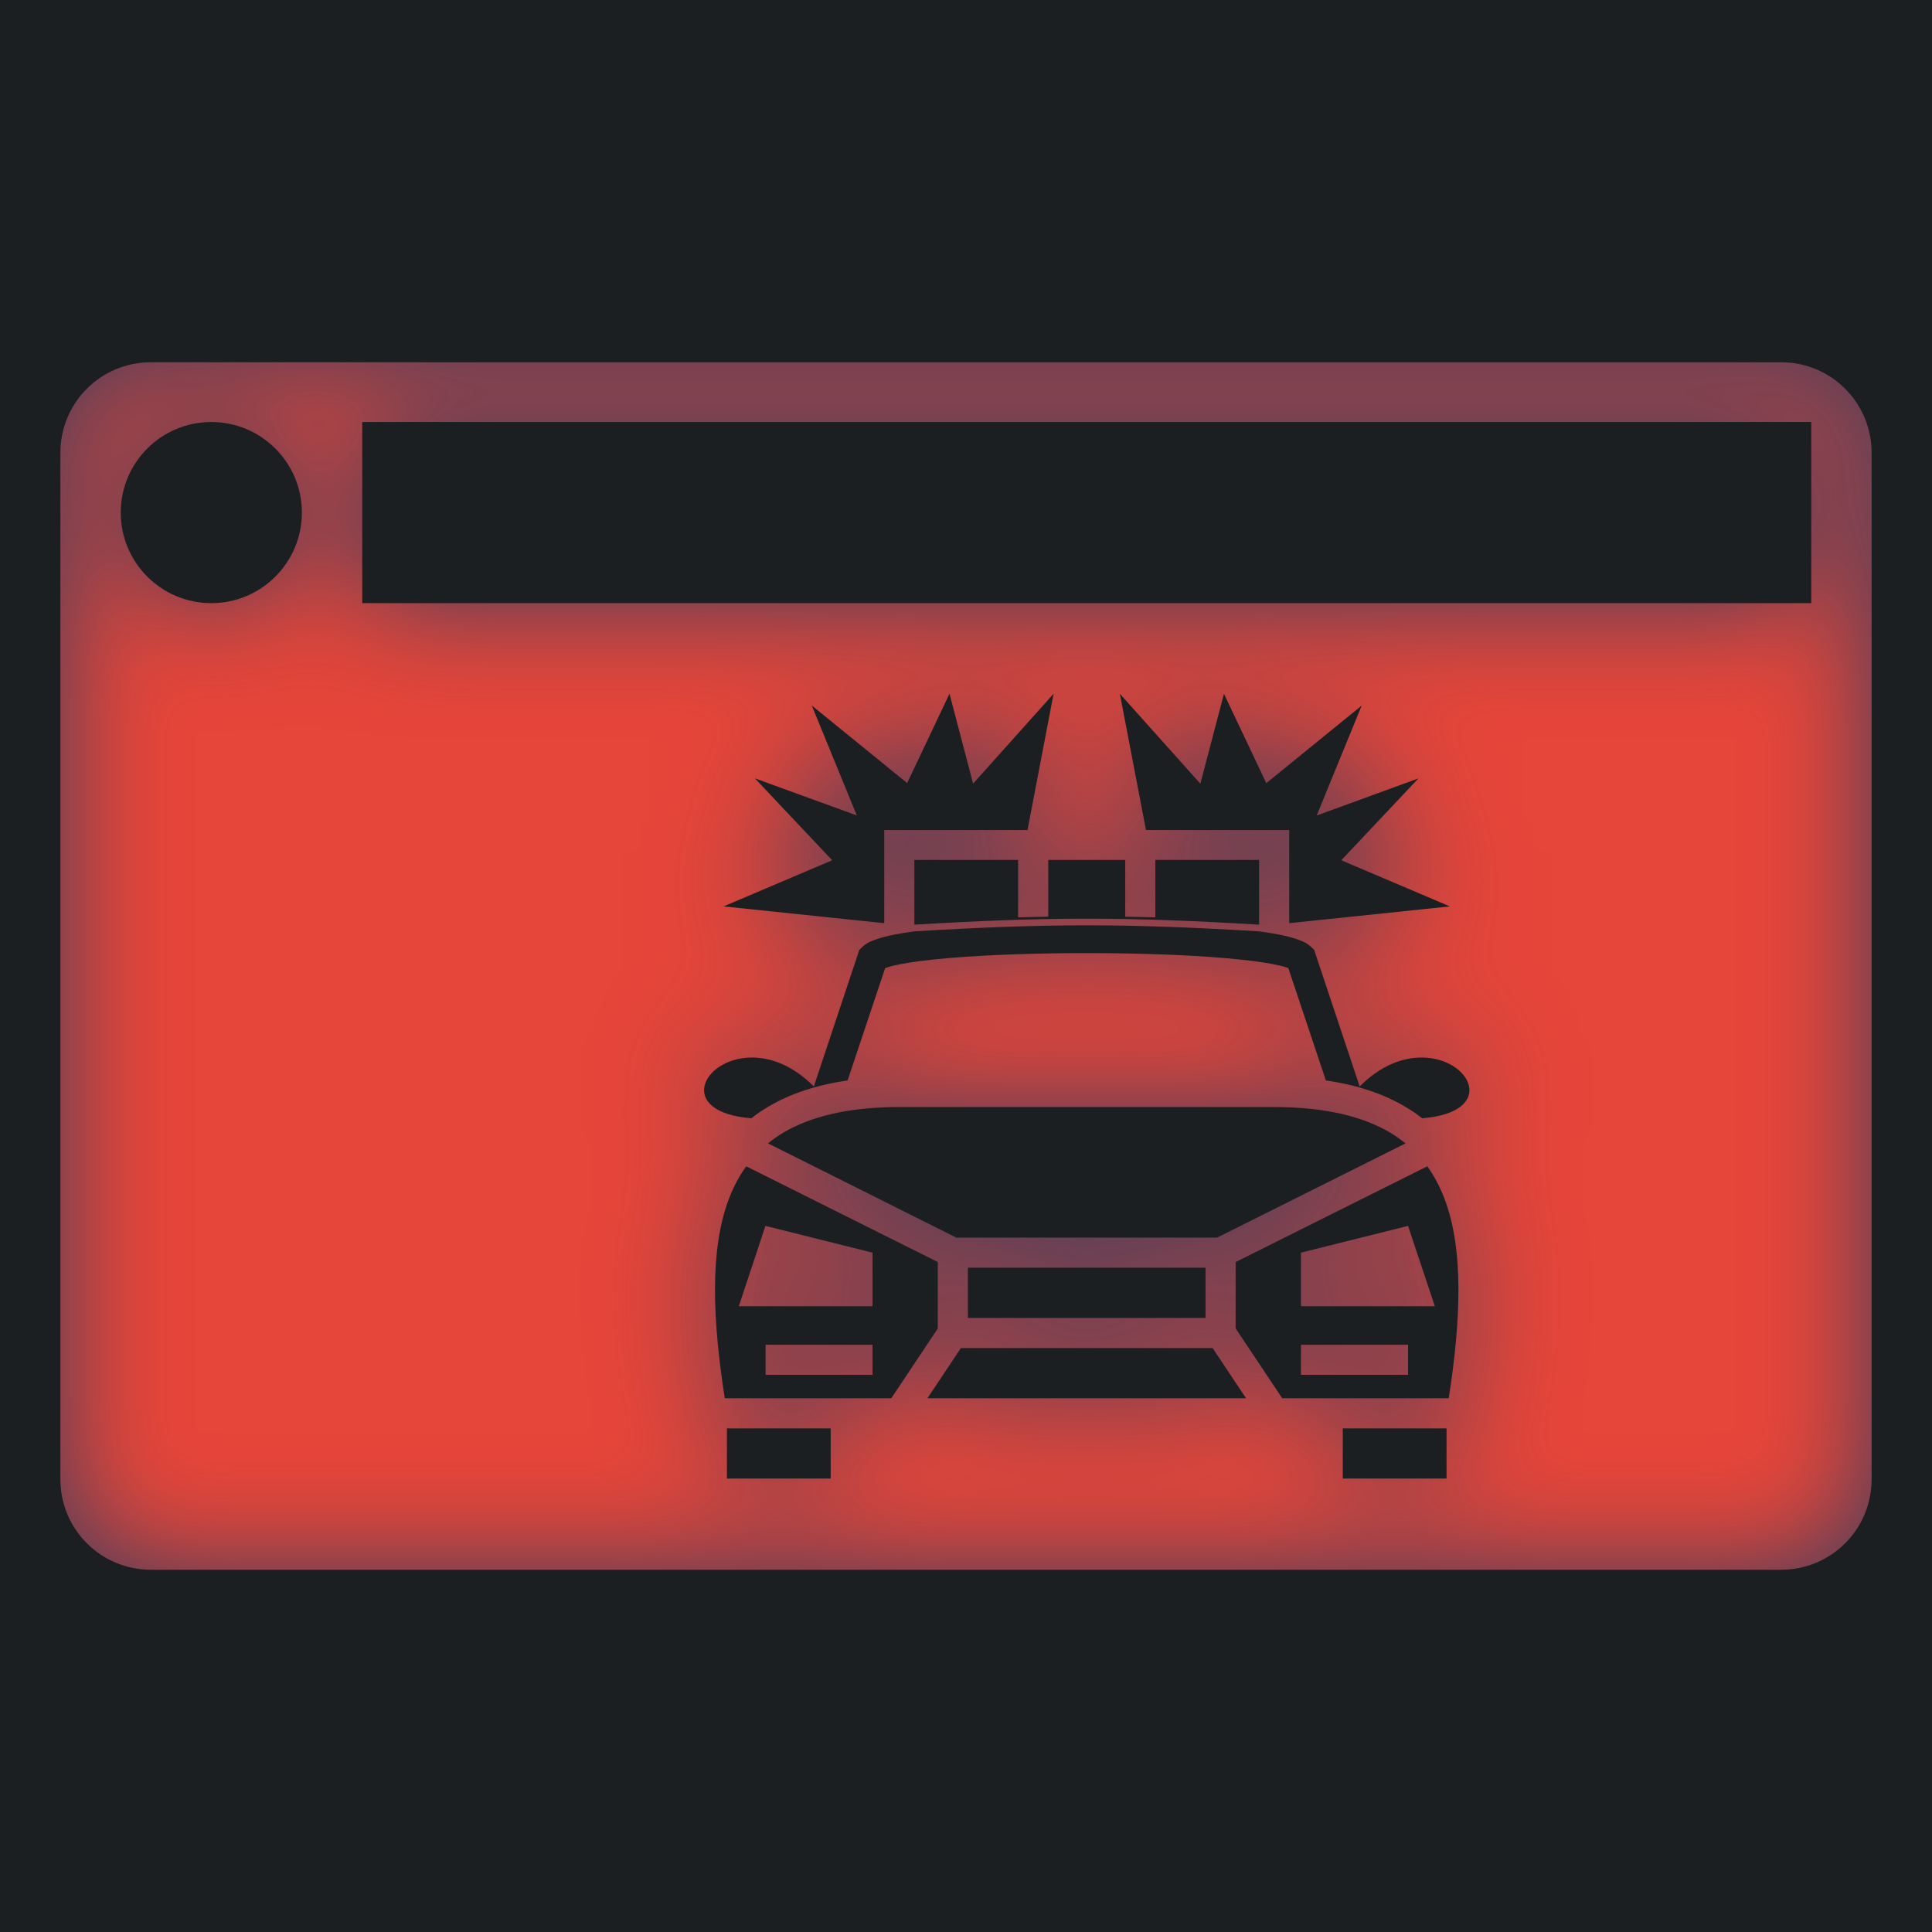
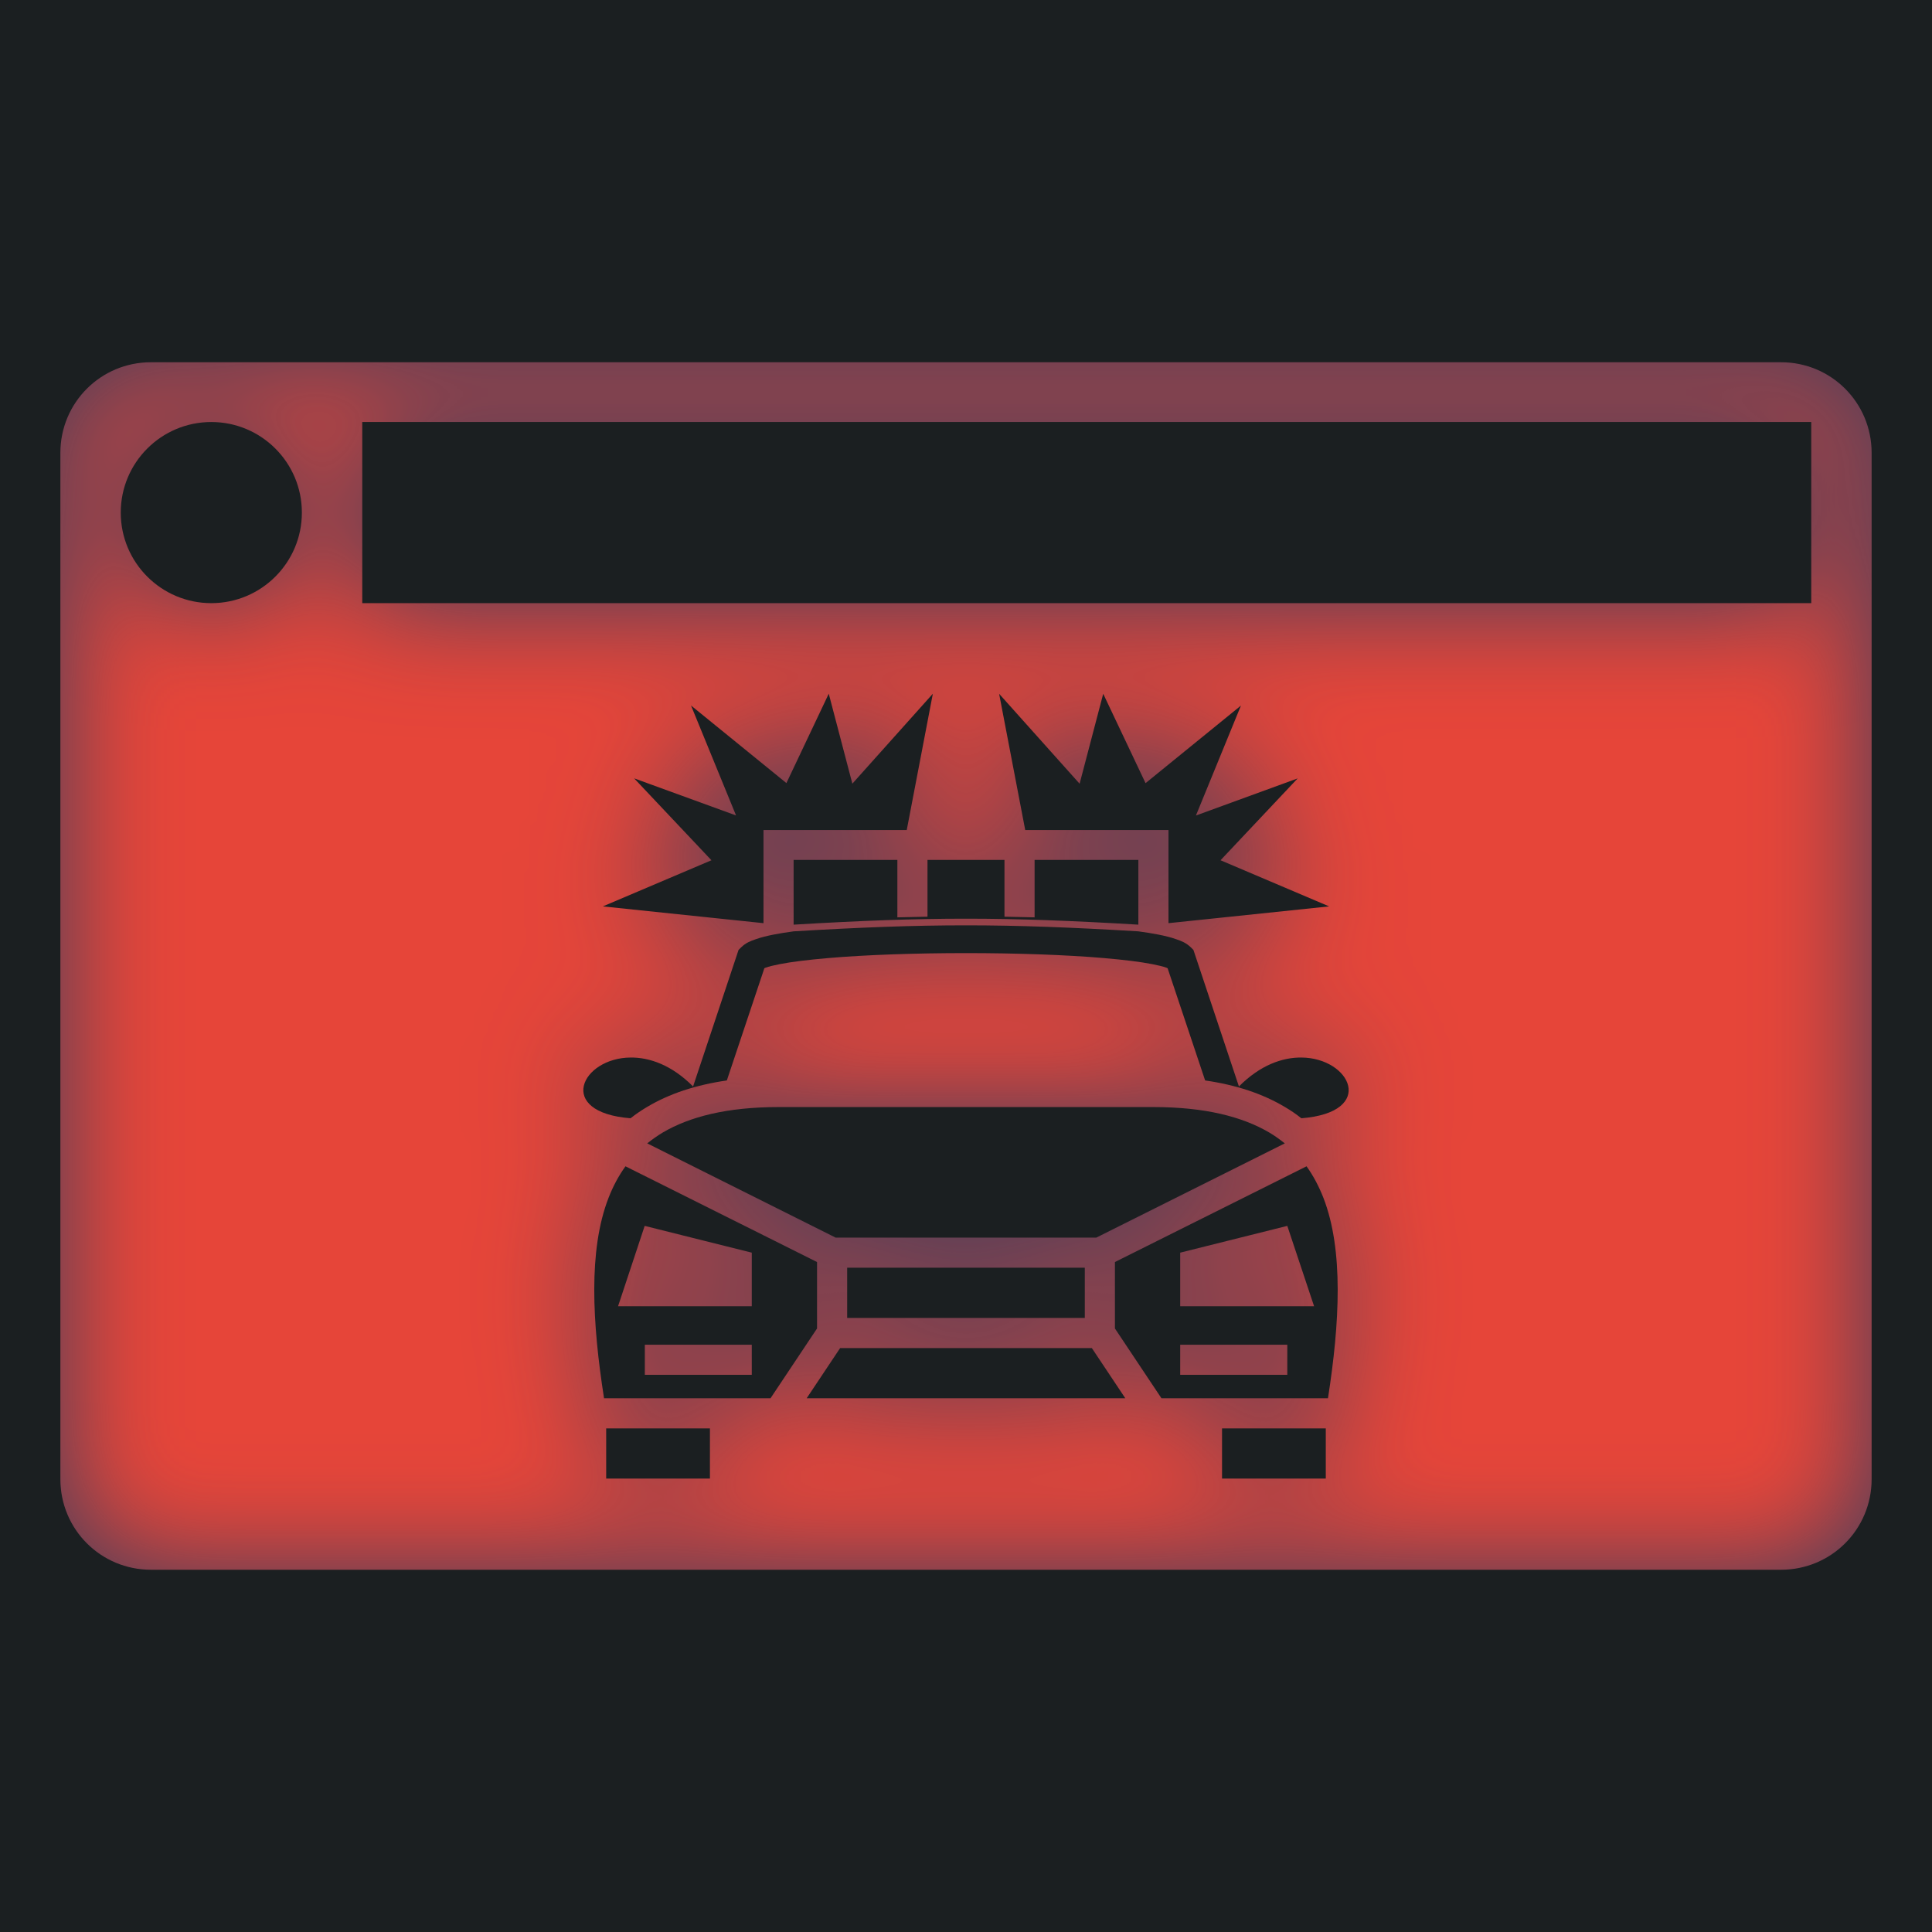
<svg xmlns="http://www.w3.org/2000/svg" style="height: 512px; width: 512px;" viewBox="0 0 512 512" version="1.1" id="svg2">
  <defs id="defs2">
-     <filter style="color-interpolation-filters:sRGB;" id="filter16" x="-0.079" y="-0.077" width="1.157" height="1.154">
-       <feFlood result="flood" in="SourceGraphic" flood-opacity="1" flood-color="rgb(58,63,94)" id="feFlood15" />
-       <feGaussianBlur result="blur" in="SourceGraphic" stdDeviation="15" id="feGaussianBlur15" />
-       <feOffset result="offset" in="blur" dx="0" dy="0" id="feOffset15" />
-       <feComposite result="comp1" operator="out" in="flood" in2="offset" id="feComposite15" />
-       <feComposite result="comp2" operator="atop" in="comp1" in2="SourceGraphic" id="feComposite16" />
-     </filter>
    <filter style="color-interpolation-filters:sRGB;" id="filter2" x="-0.075" y="-0.113" width="1.15" height="1.225">
      <feFlood result="flood" in="SourceGraphic" flood-opacity="1" flood-color="rgb(58,63,94)" id="feFlood1" />
      <feGaussianBlur result="blur" in="SourceGraphic" stdDeviation="15" id="feGaussianBlur1" />
      <feOffset result="offset" in="blur" dx="0" dy="0" id="feOffset1" />
      <feComposite result="comp1" operator="out" in="flood" in2="offset" id="feComposite1" />
      <feComposite result="comp2" operator="atop" in="comp1" in2="SourceGraphic" id="feComposite2" />
    </filter>
  </defs>
  <path d="M0 0h512v512H0z" fill="#000" fill-opacity="1" id="path1" style="fill:#1b1f21" />
  <g id="g7" transform="translate(0,-41.72924)" style="filter:url(#filter2)">
-     <path id="rect3" style="fill:#e64539;fill-rule:evenodd" d="m 40,96.16 c -13.296,0 -24,10.704 -24,24 v 272 c 0,13.296 10.704,24 24,24 h 432 c 13.296,0 24,-10.704 24,-24 v -272 c 0,-13.296 -10.704,-24 -24,-24 z M 56,112 c 13.255,0 24,10.745 24,24 0,13.255 -10.745,24 -24,24 -13.255,0 -24,-10.745 -24,-24 0,-13.255 10.745,-24 24,-24 z m 40,0 h 384 v 48 H 96 Z m 155.629,72 -11.221,23.686 -25.279,-20.559 11.932,29.135 -27.01,-9.834 20.49,21.709 -28.783,12.229 42.576,4.441 v -24.674 h 37.963 L 279.215,184 257.883,207.838 Z m 45.148,0.018 6.92,36.115 h 37.963 v 24.674 l 42.574,-4.441 -28.783,-12.229 20.445,-21.693 -26.963,9.836 11.93,-29.135 -25.279,20.559 -11.221,-23.686 -6.254,23.838 z m -54.461,44.031 v 17.154 c 35.48,-2.11 55.88,-2.112 91.359,0 v -17.154 h -27.496 v 15.219 c -2.617,-0.044 -5.277,-0.132 -7.982,-0.176 v -15.043 h -20.4 v 15.043 c -2.705,0.044 -5.368,0.132 -7.984,0.176 v -15.219 z m 45.68,17.332 c -13.97,3.2e-4 -27.94,0.532 -45.68,1.596 -1.907,0.266 -3.682,0.533 -5.234,0.844 -1.818,0.355 -3.414,0.752 -4.789,1.24 -1.419,0.488 -2.616,0.932 -3.902,2.174 l -0.666,0.664 -12.053,36.189 c -5.632,-5.677 -11.54,-7.716 -16.543,-7.672 -13.07,0.089 -20.007,14.503 -0.027,16.1 1.401,-1.109 2.892,-2.129 4.484,-3.061 5.748,-3.415 12.724,-5.765 21.035,-6.963 l 9.934,-29.715 c 0.133,-0.089 0.178,-0.133 0.355,-0.178 0.843,-0.31 2.128,-0.621 3.725,-0.932 3.149,-0.621 7.541,-1.152 12.686,-1.596 10.245,-0.887 23.46,-1.33 36.676,-1.33 13.216,0 26.433,0.443 36.678,1.33 5.145,0.444 9.535,0.975 12.684,1.596 1.597,0.31 2.882,0.621 3.725,0.932 0.177,0.044 0.222,0.089 0.355,0.178 l 9.936,29.715 c 8.293,1.197 15.256,3.548 21.021,6.963 1.597,0.931 3.104,1.952 4.479,3.061 20.002,-1.597 13.083,-16.011 0,-16.1 -5.012,-0.044 -10.911,1.995 -16.543,7.672 l -12.062,-36.189 -0.666,-0.664 c -1.286,-1.242 -2.483,-1.686 -3.902,-2.174 -1.375,-0.488 -2.971,-0.885 -4.789,-1.24 -1.552,-0.31 -3.327,-0.578 -5.234,-0.844 -17.739,-1.065 -31.709,-1.596 -45.68,-1.596 z m -49.672,48.162 c -13.704,0 -23.584,2.573 -30.676,6.742 -1.486,0.887 -2.853,1.863 -4.121,2.883 l 49.92,24.969 h 69.098 l 49.938,-24.969 c -1.286,-1.02 -2.617,-1.996 -4.125,-2.883 -7.096,-4.169 -16.985,-6.742 -30.689,-6.742 z m -40.562,15.701 c -1.836,2.528 -3.311,5.321 -4.5,8.381 -5.38,13.837 -4.297,33.175 -1.184,53.088 h 44.117 l 12.33,-18.494 v -17.607 z m 180.486,0 -50.781,25.367 v 17.607 l 12.33,18.494 h 44.129 c 3.104,-19.913 4.167,-39.251 -1.199,-53.088 -1.197,-3.06 -2.66,-5.853 -4.479,-8.381 z m -175.402,15.787 28.383,7.096 v 14.193 h -35.436 z m 170.303,0 7.096,21.289 h -35.48 v -14.193 z m -116.641,11.088 v 13.305 h 62.977 v -13.305 z m -53.619,20.4 h 28.34 v 7.984 h -28.34 z m 141.875,0 h 28.385 v 7.984 h -28.385 z m -90.117,0.889 -8.871,13.305 h 84.441 l -8.869,-13.305 z m -62.002,21.287 V 392 h 27.496 v -13.305 z m 163.207,0 V 392 h 27.496 v -13.305 z" transform="translate(0,41.56908)" />
+     <path id="rect3" style="fill:#e64539;fill-rule:evenodd" d="M 40 96.16 C 26.704 96.16 16 106.864 16 120.16 L 16 392.16 C 16 405.456 26.704 416.16 40 416.16 L 472 416.16 C 485.296 416.16 496 405.456 496 392.16 L 496 120.16 C 496 106.864 485.296 96.16 472 96.16 L 40 96.16 z M 56 112 C 69.255 112 80 122.745 80 136 C 80 149.255 69.255 160 56 160 C 42.745 160 32 149.255 32 136 C 32 122.745 42.745 112 56 112 z M 96 112 L 480 112 L 480 160 L 96 160 L 96 112 z M 219.629 184 L 225.883 207.838 L 247.215 184 L 240.297 220.133 L 202.334 220.133 L 202.334 244.807 L 159.758 240.365 L 188.541 228.137 L 168.051 206.428 L 195.061 216.262 L 183.129 187.127 L 208.408 207.686 L 219.629 184 z M 264.777 184.018 L 286.109 207.855 L 292.363 184.018 L 303.584 207.703 L 328.863 187.145 L 316.934 216.279 L 343.896 206.443 L 323.451 228.137 L 352.234 240.365 L 309.66 244.807 L 309.66 220.133 L 271.697 220.133 L 264.777 184.018 z M 210.316 228.049 L 237.812 228.049 L 237.812 243.268 C 240.429 243.224 243.092 243.136 245.797 243.092 L 245.797 228.049 L 266.197 228.049 L 266.197 243.092 C 268.903 243.136 271.563 243.224 274.18 243.268 L 274.18 228.049 L 301.676 228.049 L 301.676 245.203 C 266.197 243.091 245.796 243.093 210.316 245.203 L 210.316 228.049 z M 255.996 245.381 C 269.966 245.381 283.936 245.912 301.676 246.977 C 303.583 247.243 305.358 247.51 306.91 247.82 C 308.728 248.175 310.324 248.573 311.699 249.061 C 313.118 249.548 314.315 249.993 315.602 251.234 L 316.268 251.898 L 328.33 288.088 C 333.962 282.411 339.862 280.372 344.873 280.416 C 357.956 280.505 364.875 294.919 344.873 296.516 C 343.498 295.407 341.991 294.386 340.395 293.455 C 334.629 290.04 327.666 287.69 319.373 286.492 L 309.438 256.777 C 309.304 256.689 309.259 256.644 309.082 256.6 C 308.239 256.289 306.954 255.978 305.357 255.668 C 302.209 255.047 297.818 254.516 292.674 254.072 C 282.429 253.185 269.212 252.742 255.996 252.742 C 242.78 252.742 229.565 253.185 219.32 254.072 C 214.176 254.516 209.784 255.047 206.635 255.668 C 205.038 255.978 203.753 256.289 202.91 256.6 C 202.733 256.644 202.688 256.689 202.555 256.777 L 192.621 286.492 C 184.31 287.69 177.334 290.04 171.586 293.455 C 169.994 294.386 168.503 295.407 167.102 296.516 C 147.122 294.919 154.059 280.505 167.129 280.416 C 172.132 280.372 178.039 282.411 183.672 288.088 L 195.725 251.898 L 196.391 251.234 C 197.677 249.993 198.874 249.548 200.293 249.061 C 201.668 248.573 203.264 248.175 205.082 247.82 C 206.634 247.51 208.409 247.243 210.316 246.977 C 228.056 245.913 242.026 245.381 255.996 245.381 z M 206.324 293.543 L 305.668 293.543 C 319.372 293.543 329.261 296.116 336.357 300.285 C 337.865 301.172 339.196 302.148 340.482 303.168 L 290.545 328.137 L 221.447 328.137 L 171.527 303.168 C 172.796 302.148 174.163 301.172 175.648 300.285 C 182.74 296.116 192.62 293.543 206.324 293.543 z M 165.762 309.244 L 216.525 334.611 L 216.525 352.219 L 204.195 370.713 L 160.078 370.713 C 156.965 350.8 155.882 331.462 161.262 317.625 C 162.45 314.565 163.926 311.772 165.762 309.244 z M 346.248 309.244 C 348.066 311.772 349.529 314.565 350.727 317.625 C 356.093 331.462 355.03 350.8 351.926 370.713 L 307.797 370.713 L 295.467 352.219 L 295.467 334.611 L 346.248 309.244 z M 170.846 325.031 L 163.793 346.32 L 199.229 346.32 L 199.229 332.127 L 170.846 325.031 z M 341.148 325.031 L 312.764 332.127 L 312.764 346.32 L 348.244 346.32 L 341.148 325.031 z M 224.508 336.119 L 287.484 336.119 L 287.484 349.424 L 224.508 349.424 L 224.508 336.119 z M 170.889 356.52 L 170.889 364.504 L 199.229 364.504 L 199.229 356.52 L 170.889 356.52 z M 312.764 356.52 L 312.764 364.504 L 341.148 364.504 L 341.148 356.52 L 312.764 356.52 z M 222.646 357.408 L 289.348 357.408 L 298.217 370.713 L 213.775 370.713 L 222.646 357.408 z M 160.645 378.695 L 188.141 378.695 L 188.141 392 L 160.645 392 L 160.645 378.695 z M 323.852 378.695 L 351.348 378.695 L 351.348 392 L 323.852 392 L 323.852 378.695 z " transform="translate(0,41.56908)" />
  </g>
</svg>
